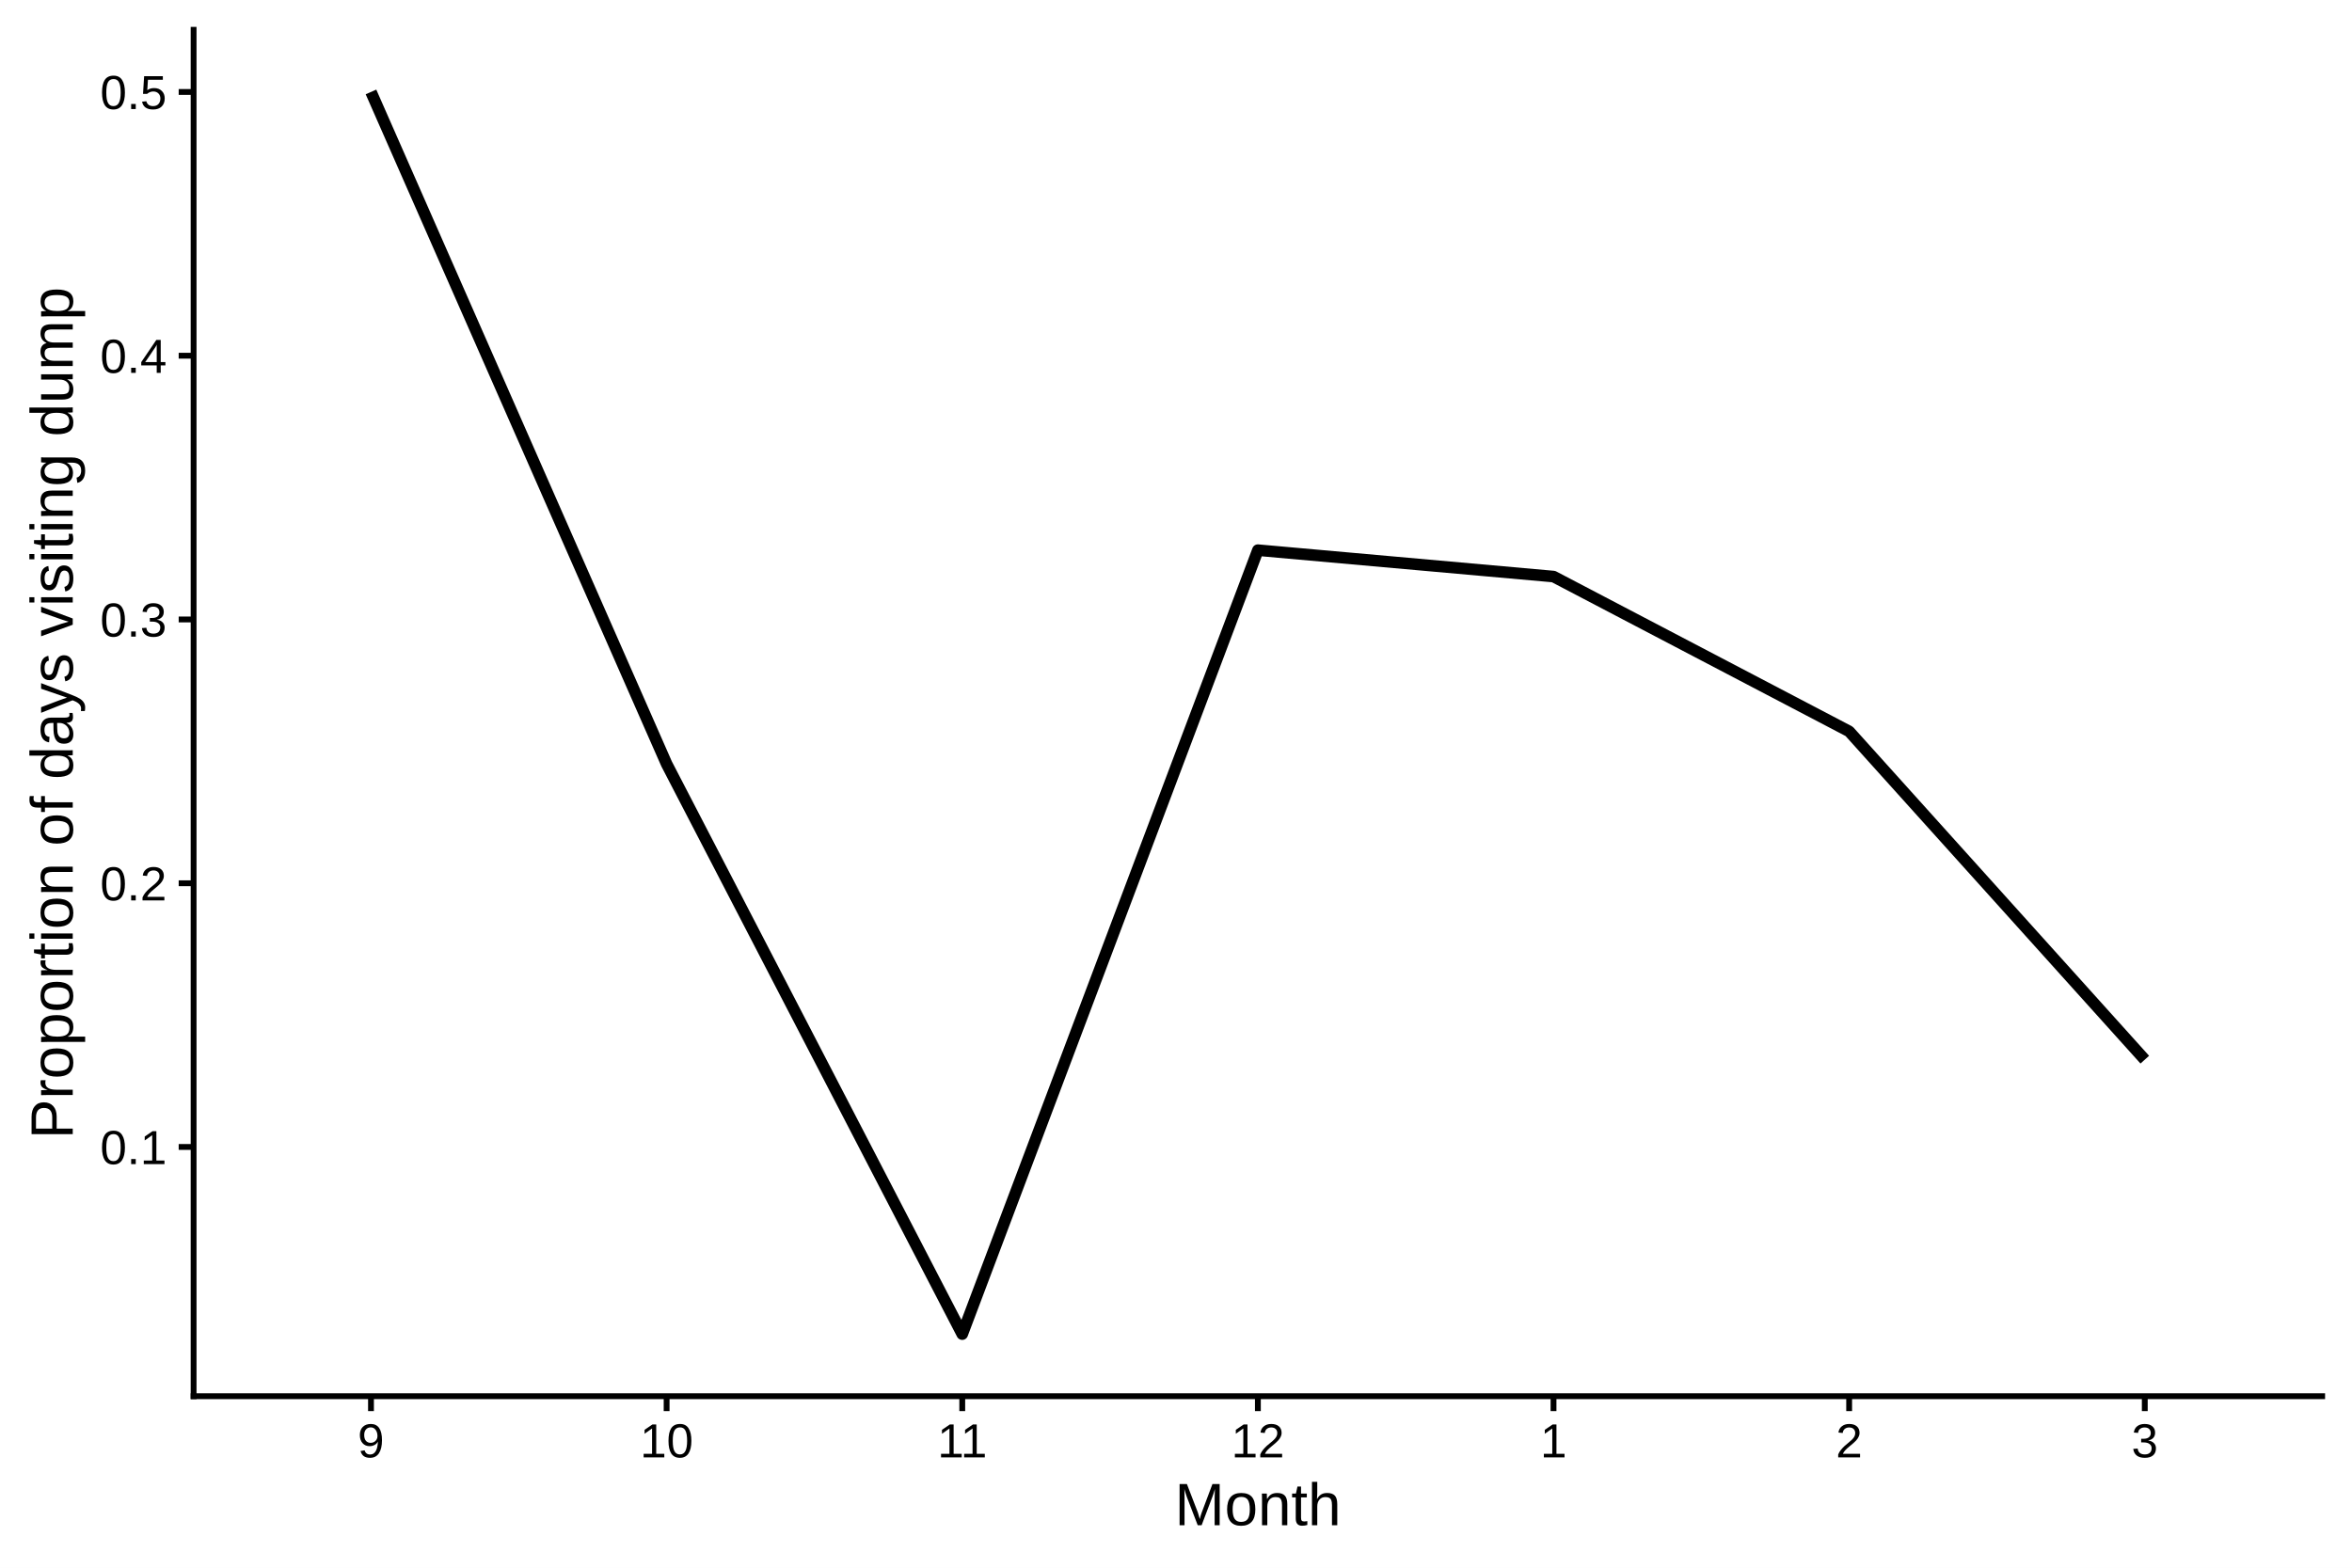
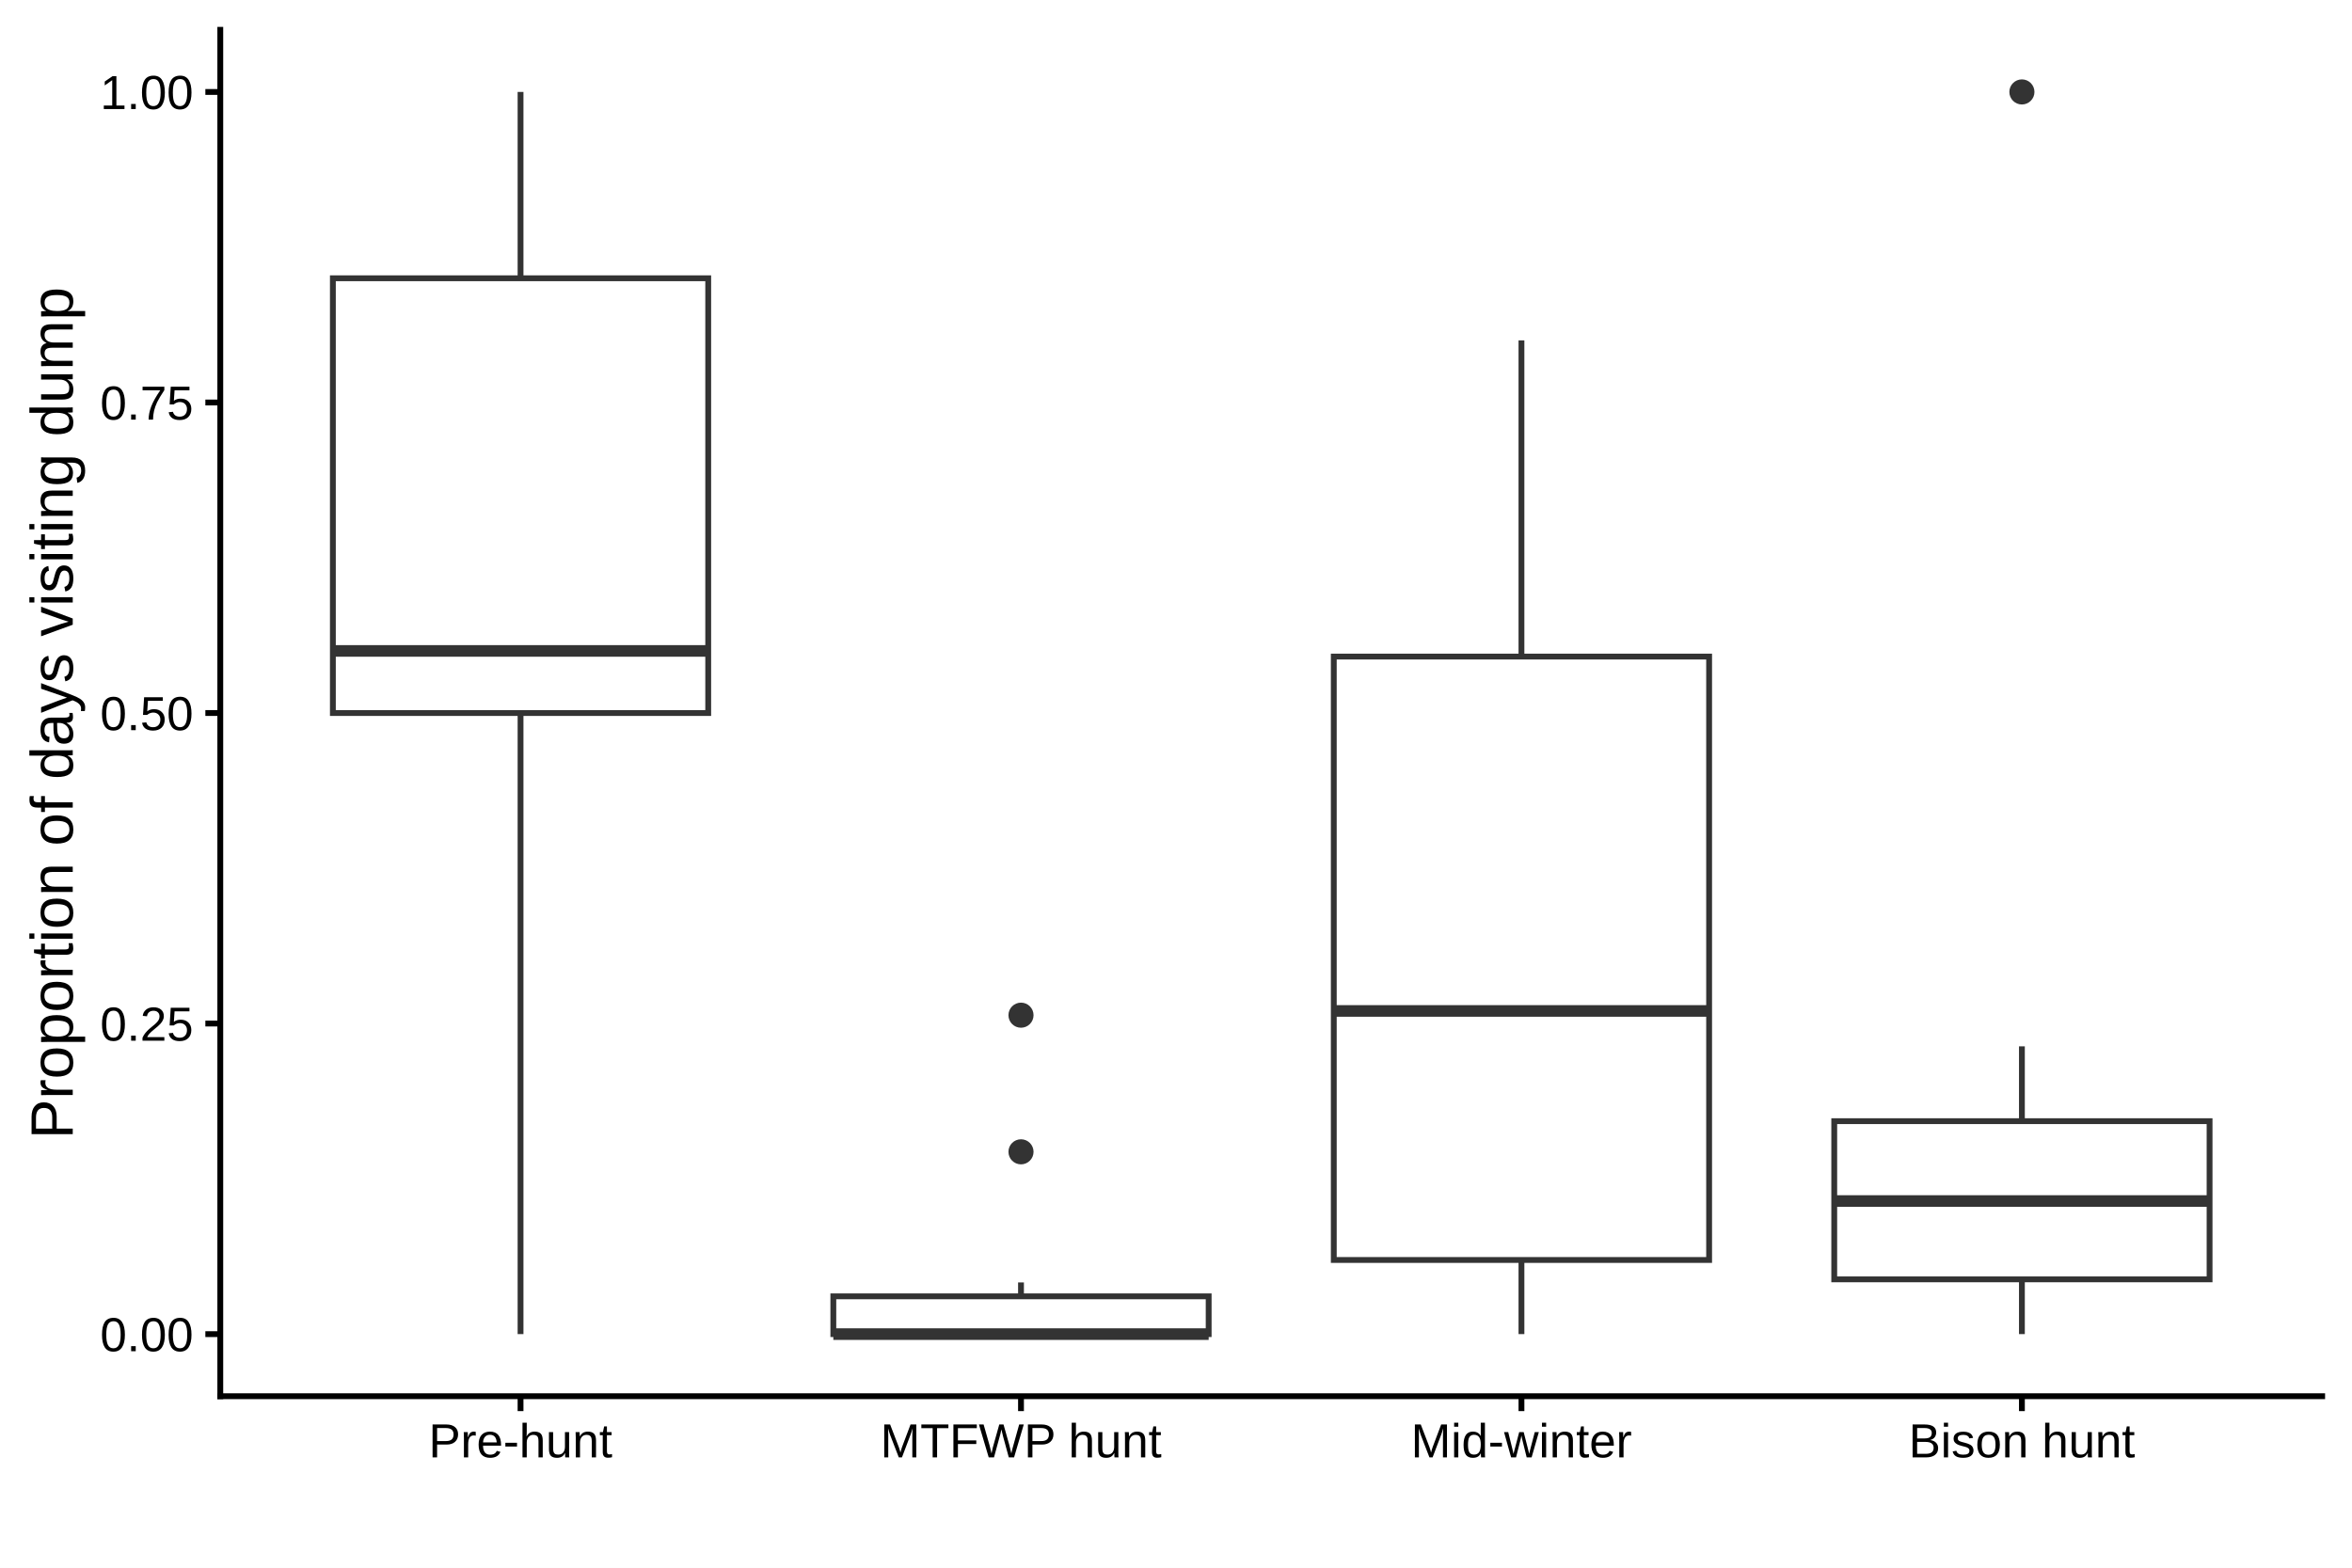
<svg xmlns="http://www.w3.org/2000/svg" width="432.00pt" height="288.00pt" viewBox="0 0 432.00 288.00">
  <g class="svglite">
    <defs>
      <style type="text/css">
    .svglite line, .svglite polyline, .svglite polygon, .svglite path, .svglite rect, .svglite circle {
      fill: none;
      stroke: #000000;
      stroke-linecap: round;
      stroke-linejoin: round;
      stroke-miterlimit: 10.00;
    }
    .svglite text {
      white-space: pre;
    }
    .svglite g.glyphgroup path {
      fill: inherit;
      stroke: none;
    }
  </style>
    </defs>
    <rect width="100%" height="100%" style="stroke: none; fill: #FFFFFF;" />
    <defs>
      <clipPath id="cpMC4wMHw0MzIuMDB8MC4wMHwyODguMDA=">
        <rect x="0.00" y="0.00" width="432.00" height="288.00" />
      </clipPath>
    </defs>
    <g clip-path="url(#cpMC4wMHw0MzIuMDB8MC4wMHwyODguMDA=)">
      <rect x="0" y="0.00" width="432.00" height="288.00" style="stroke-width: 1.07; stroke: #FFFFFF; fill: #FFFFFF;" />
    </g>
    <defs>
-       <clipPath id="cpMzUuNTZ8NDI2LjUyfDUuNDh8MjU2LjUw">
-         <rect x="35.56" y="5.48" width="390.96" height="251.02" />
+       <clipPath id="cpNDAuNDZ8NDI2LjUyfDUuNDh8MjU2LjUw">
+         <rect x="40.46" y="5.48" width="386.07" height="251.02" />
      </clipPath>
    </defs>
-     <g clip-path="url(#cpMzUuNTZ8NDI2LjUyfDUuNDh8MjU2LjUw)">
-       <rect x="35.56" y="5.48" width="390.96" height="251.02" style="stroke-width: 1.07; stroke: none; fill: #FFFFFF;" />
-       <polyline points="68.14,16.89 122.44,140.34 176.74,245.09 231.04,101.07 285.34,105.92 339.64,134.36 393.94,194.67 " style="stroke-width: 2.13; stroke-linecap: butt;" />
+     <g clip-path="url(#cpNDAuNDZ8NDI2LjUyfDUuNDh8MjU2LjUw)">
+       <rect x="40.46" y="5.48" width="386.07" height="251.02" style="stroke-width: 1.07; stroke: none; fill: #FFFFFF;" />
+       <line x1="95.61" y1="51.12" x2="95.61" y2="16.89" style="stroke-width: 1.07; stroke: #333333; stroke-linecap: butt;" />
+       <line x1="95.61" y1="130.99" x2="95.61" y2="245.09" style="stroke-width: 1.07; stroke: #333333; stroke-linecap: butt;" />
+       <polygon points="61.14,51.12 61.14,130.99 130.08,130.99 130.08,51.12 61.14,51.12 " style="stroke-width: 1.07; stroke: #333333; stroke-linecap: butt; stroke-linejoin: miter; fill: #FFFFFF;" />
+       <line x1="61.14" y1="119.58" x2="130.08" y2="119.58" style="stroke-width: 2.13; stroke: #333333; stroke-linecap: butt; stroke-linejoin: miter;" />
+       <circle cx="187.53" cy="211.60" r="1.95" style="stroke-width: 0.71; stroke: #333333; fill: #333333;" />
+       <circle cx="187.53" cy="186.50" r="1.95" style="stroke-width: 0.71; stroke: #333333; fill: #333333;" />
+       <line x1="187.53" y1="238.15" x2="187.53" y2="235.59" style="stroke-width: 1.07; stroke: #333333; stroke-linecap: butt;" />
+       <line x1="187.53" y1="245.09" x2="187.53" y2="245.09" style="stroke-width: 1.07; stroke: #333333; stroke-linecap: butt;" />
+       <polygon points="153.06,238.15 153.06,245.09 222.00,245.09 222.00,238.15 153.06,238.15 " style="stroke-width: 1.07; stroke: #333333; stroke-linecap: butt; stroke-linejoin: miter; fill: #FFFFFF;" />
+       <line x1="153.06" y1="245.09" x2="222.00" y2="245.09" style="stroke-width: 2.13; stroke: #333333; stroke-linecap: butt; stroke-linejoin: miter;" />
+       <line x1="279.45" y1="120.62" x2="279.45" y2="62.53" style="stroke-width: 1.07; stroke: #333333; stroke-linecap: butt;" />
+       <line x1="279.45" y1="231.47" x2="279.45" y2="245.09" style="stroke-width: 1.07; stroke: #333333; stroke-linecap: butt;" />
+       <polygon points="244.98,120.62 244.98,231.47 313.92,231.47 313.92,120.62 244.98,120.62 " style="stroke-width: 1.07; stroke: #333333; stroke-linecap: butt; stroke-linejoin: miter; fill: #FFFFFF;" />
+       <line x1="244.98" y1="185.72" x2="313.92" y2="185.72" style="stroke-width: 2.13; stroke: #333333; stroke-linecap: butt; stroke-linejoin: miter;" />
+       <circle cx="371.37" cy="16.89" r="1.95" style="stroke-width: 0.71; stroke: #333333; fill: #333333;" />
+       <line x1="371.37" y1="205.97" x2="371.37" y2="192.22" style="stroke-width: 1.07; stroke: #333333; stroke-linecap: butt;" />
+       <line x1="371.37" y1="235.03" x2="371.37" y2="245.09" style="stroke-width: 1.07; stroke: #333333; stroke-linecap: butt;" />
+       <polygon points="336.90,205.97 336.90,235.03 405.84,235.03 405.84,205.97 336.90,205.97 " style="stroke-width: 1.07; stroke: #333333; stroke-linecap: butt; stroke-linejoin: miter; fill: #FFFFFF;" />
+       <line x1="336.90" y1="220.64" x2="405.84" y2="220.64" style="stroke-width: 2.13; stroke: #333333; stroke-linecap: butt; stroke-linejoin: miter;" />
    </g>
    <g clip-path="url(#cpMC4wMHw0MzIuMDB8MC4wMHwyODguMDA=)">
-       <polyline points="35.56,256.50 35.56,5.48 " style="stroke-width: 1.07; stroke-linecap: square;" />
-       <text x="30.63" y="213.86" text-anchor="end" style="font-size: 8.80px; font-family: &quot;Arial&quot;;" textLength="12.22px" lengthAdjust="spacingAndGlyphs">0.1</text>
-       <text x="30.63" y="165.41" text-anchor="end" style="font-size: 8.80px; font-family: &quot;Arial&quot;;" textLength="12.22px" lengthAdjust="spacingAndGlyphs">0.2</text>
-       <text x="30.63" y="116.95" text-anchor="end" style="font-size: 8.80px; font-family: &quot;Arial&quot;;" textLength="12.22px" lengthAdjust="spacingAndGlyphs">0.3</text>
-       <text x="30.63" y="68.50" text-anchor="end" style="font-size: 8.80px; font-family: &quot;Arial&quot;;" textLength="12.22px" lengthAdjust="spacingAndGlyphs">0.4</text>
-       <text x="30.63" y="20.04" text-anchor="end" style="font-size: 8.80px; font-family: &quot;Arial&quot;;" textLength="12.22px" lengthAdjust="spacingAndGlyphs">0.5</text>
-       <polyline points="32.82,210.71 35.56,210.71 " style="stroke-width: 1.07; stroke-linecap: butt;" />
-       <polyline points="32.82,162.26 35.56,162.26 " style="stroke-width: 1.07; stroke-linecap: butt;" />
-       <polyline points="32.82,113.80 35.56,113.80 " style="stroke-width: 1.07; stroke-linecap: butt;" />
-       <polyline points="32.82,65.35 35.56,65.35 " style="stroke-width: 1.07; stroke-linecap: butt;" />
-       <polyline points="32.82,16.89 35.56,16.89 " style="stroke-width: 1.07; stroke-linecap: butt;" />
-       <polyline points="35.56,256.50 426.52,256.50 " style="stroke-width: 1.07; stroke-linecap: square;" />
-       <polyline points="68.14,259.24 68.14,256.50 " style="stroke-width: 1.07; stroke-linecap: butt;" />
-       <polyline points="122.44,259.24 122.44,256.50 " style="stroke-width: 1.07; stroke-linecap: butt;" />
-       <polyline points="176.74,259.24 176.74,256.50 " style="stroke-width: 1.07; stroke-linecap: butt;" />
-       <polyline points="231.04,259.24 231.04,256.50 " style="stroke-width: 1.07; stroke-linecap: butt;" />
-       <polyline points="285.34,259.24 285.34,256.50 " style="stroke-width: 1.07; stroke-linecap: butt;" />
-       <polyline points="339.64,259.24 339.64,256.50 " style="stroke-width: 1.07; stroke-linecap: butt;" />
-       <polyline points="393.94,259.24 393.94,256.50 " style="stroke-width: 1.07; stroke-linecap: butt;" />
-       <text x="68.14" y="267.74" text-anchor="middle" style="font-size: 8.80px; font-family: &quot;Arial&quot;;" textLength="4.89px" lengthAdjust="spacingAndGlyphs">9</text>
-       <text x="122.44" y="267.74" text-anchor="middle" style="font-size: 8.80px; font-family: &quot;Arial&quot;;" textLength="9.78px" lengthAdjust="spacingAndGlyphs">10</text>
-       <text x="176.74" y="267.74" text-anchor="middle" style="font-size: 8.80px; font-family: &quot;Arial&quot;;" textLength="9.12px" lengthAdjust="spacingAndGlyphs">11</text>
-       <text x="231.04" y="267.74" text-anchor="middle" style="font-size: 8.80px; font-family: &quot;Arial&quot;;" textLength="9.78px" lengthAdjust="spacingAndGlyphs">12</text>
-       <text x="285.34" y="267.74" text-anchor="middle" style="font-size: 8.80px; font-family: &quot;Arial&quot;;" textLength="4.89px" lengthAdjust="spacingAndGlyphs">1</text>
-       <text x="339.64" y="267.74" text-anchor="middle" style="font-size: 8.80px; font-family: &quot;Arial&quot;;" textLength="4.89px" lengthAdjust="spacingAndGlyphs">2</text>
-       <text x="393.94" y="267.74" text-anchor="middle" style="font-size: 8.80px; font-family: &quot;Arial&quot;;" textLength="4.89px" lengthAdjust="spacingAndGlyphs">3</text>
-       <text x="231.04" y="280.20" text-anchor="middle" style="font-size: 11.00px; font-family: &quot;Arial&quot;;" textLength="30.59px" lengthAdjust="spacingAndGlyphs">Month</text>
+       <polyline points="40.46,256.50 40.46,5.48 " style="stroke-width: 1.07; stroke-linecap: square;" />
+       <text x="35.52" y="248.24" text-anchor="end" style="font-size: 8.80px; font-family: &quot;Arial&quot;;" textLength="17.11px" lengthAdjust="spacingAndGlyphs">0.00</text>
+       <text x="35.52" y="191.19" text-anchor="end" style="font-size: 8.80px; font-family: &quot;Arial&quot;;" textLength="17.11px" lengthAdjust="spacingAndGlyphs">0.25</text>
+       <text x="35.52" y="134.14" text-anchor="end" style="font-size: 8.80px; font-family: &quot;Arial&quot;;" textLength="17.11px" lengthAdjust="spacingAndGlyphs">0.50</text>
+       <text x="35.52" y="77.09" text-anchor="end" style="font-size: 8.80px; font-family: &quot;Arial&quot;;" textLength="17.11px" lengthAdjust="spacingAndGlyphs">0.75</text>
+       <text x="35.52" y="20.04" text-anchor="end" style="font-size: 8.80px; font-family: &quot;Arial&quot;;" textLength="17.11px" lengthAdjust="spacingAndGlyphs">1.00</text>
+       <polyline points="37.72,245.09 40.46,245.09 " style="stroke-width: 1.07; stroke-linecap: butt;" />
+       <polyline points="37.72,188.04 40.46,188.04 " style="stroke-width: 1.07; stroke-linecap: butt;" />
+       <polyline points="37.72,130.99 40.46,130.99 " style="stroke-width: 1.07; stroke-linecap: butt;" />
+       <polyline points="37.72,73.94 40.46,73.94 " style="stroke-width: 1.07; stroke-linecap: butt;" />
+       <polyline points="37.72,16.89 40.46,16.89 " style="stroke-width: 1.07; stroke-linecap: butt;" />
+       <polyline points="40.46,256.50 426.52,256.50 " style="stroke-width: 1.07; stroke-linecap: square;" />
+       <polyline points="95.61,259.24 95.61,256.50 " style="stroke-width: 1.07; stroke-linecap: butt;" />
+       <polyline points="187.53,259.24 187.53,256.50 " style="stroke-width: 1.07; stroke-linecap: butt;" />
+       <polyline points="279.45,259.24 279.45,256.50 " style="stroke-width: 1.07; stroke-linecap: butt;" />
+       <polyline points="371.37,259.24 371.37,256.50 " style="stroke-width: 1.07; stroke-linecap: butt;" />
+       <text x="95.61" y="267.74" text-anchor="middle" style="font-size: 8.80px; font-family: &quot;Arial&quot;;" textLength="33.72px" lengthAdjust="spacingAndGlyphs">Pre-hunt</text>
+       <text x="187.53" y="267.74" text-anchor="middle" style="font-size: 8.80px; font-family: &quot;Arial&quot;;" textLength="51.64px" lengthAdjust="spacingAndGlyphs">MTFWP hunt</text>
+       <text x="279.45" y="267.74" text-anchor="middle" style="font-size: 8.80px; font-family: &quot;Arial&quot;;" textLength="40.55px" lengthAdjust="spacingAndGlyphs">Mid-winter</text>
+       <text x="371.37" y="267.74" text-anchor="middle" style="font-size: 8.80px; font-family: &quot;Arial&quot;;" textLength="41.56px" lengthAdjust="spacingAndGlyphs">Bison hunt</text>
      <text transform="translate(13.36,130.99) rotate(-90)" text-anchor="middle" style="font-size: 11.00px; font-family: &quot;Arial&quot;;" textLength="156.62px" lengthAdjust="spacingAndGlyphs">Proportion of days visiting dump</text>
    </g>
  </g>
</svg>
